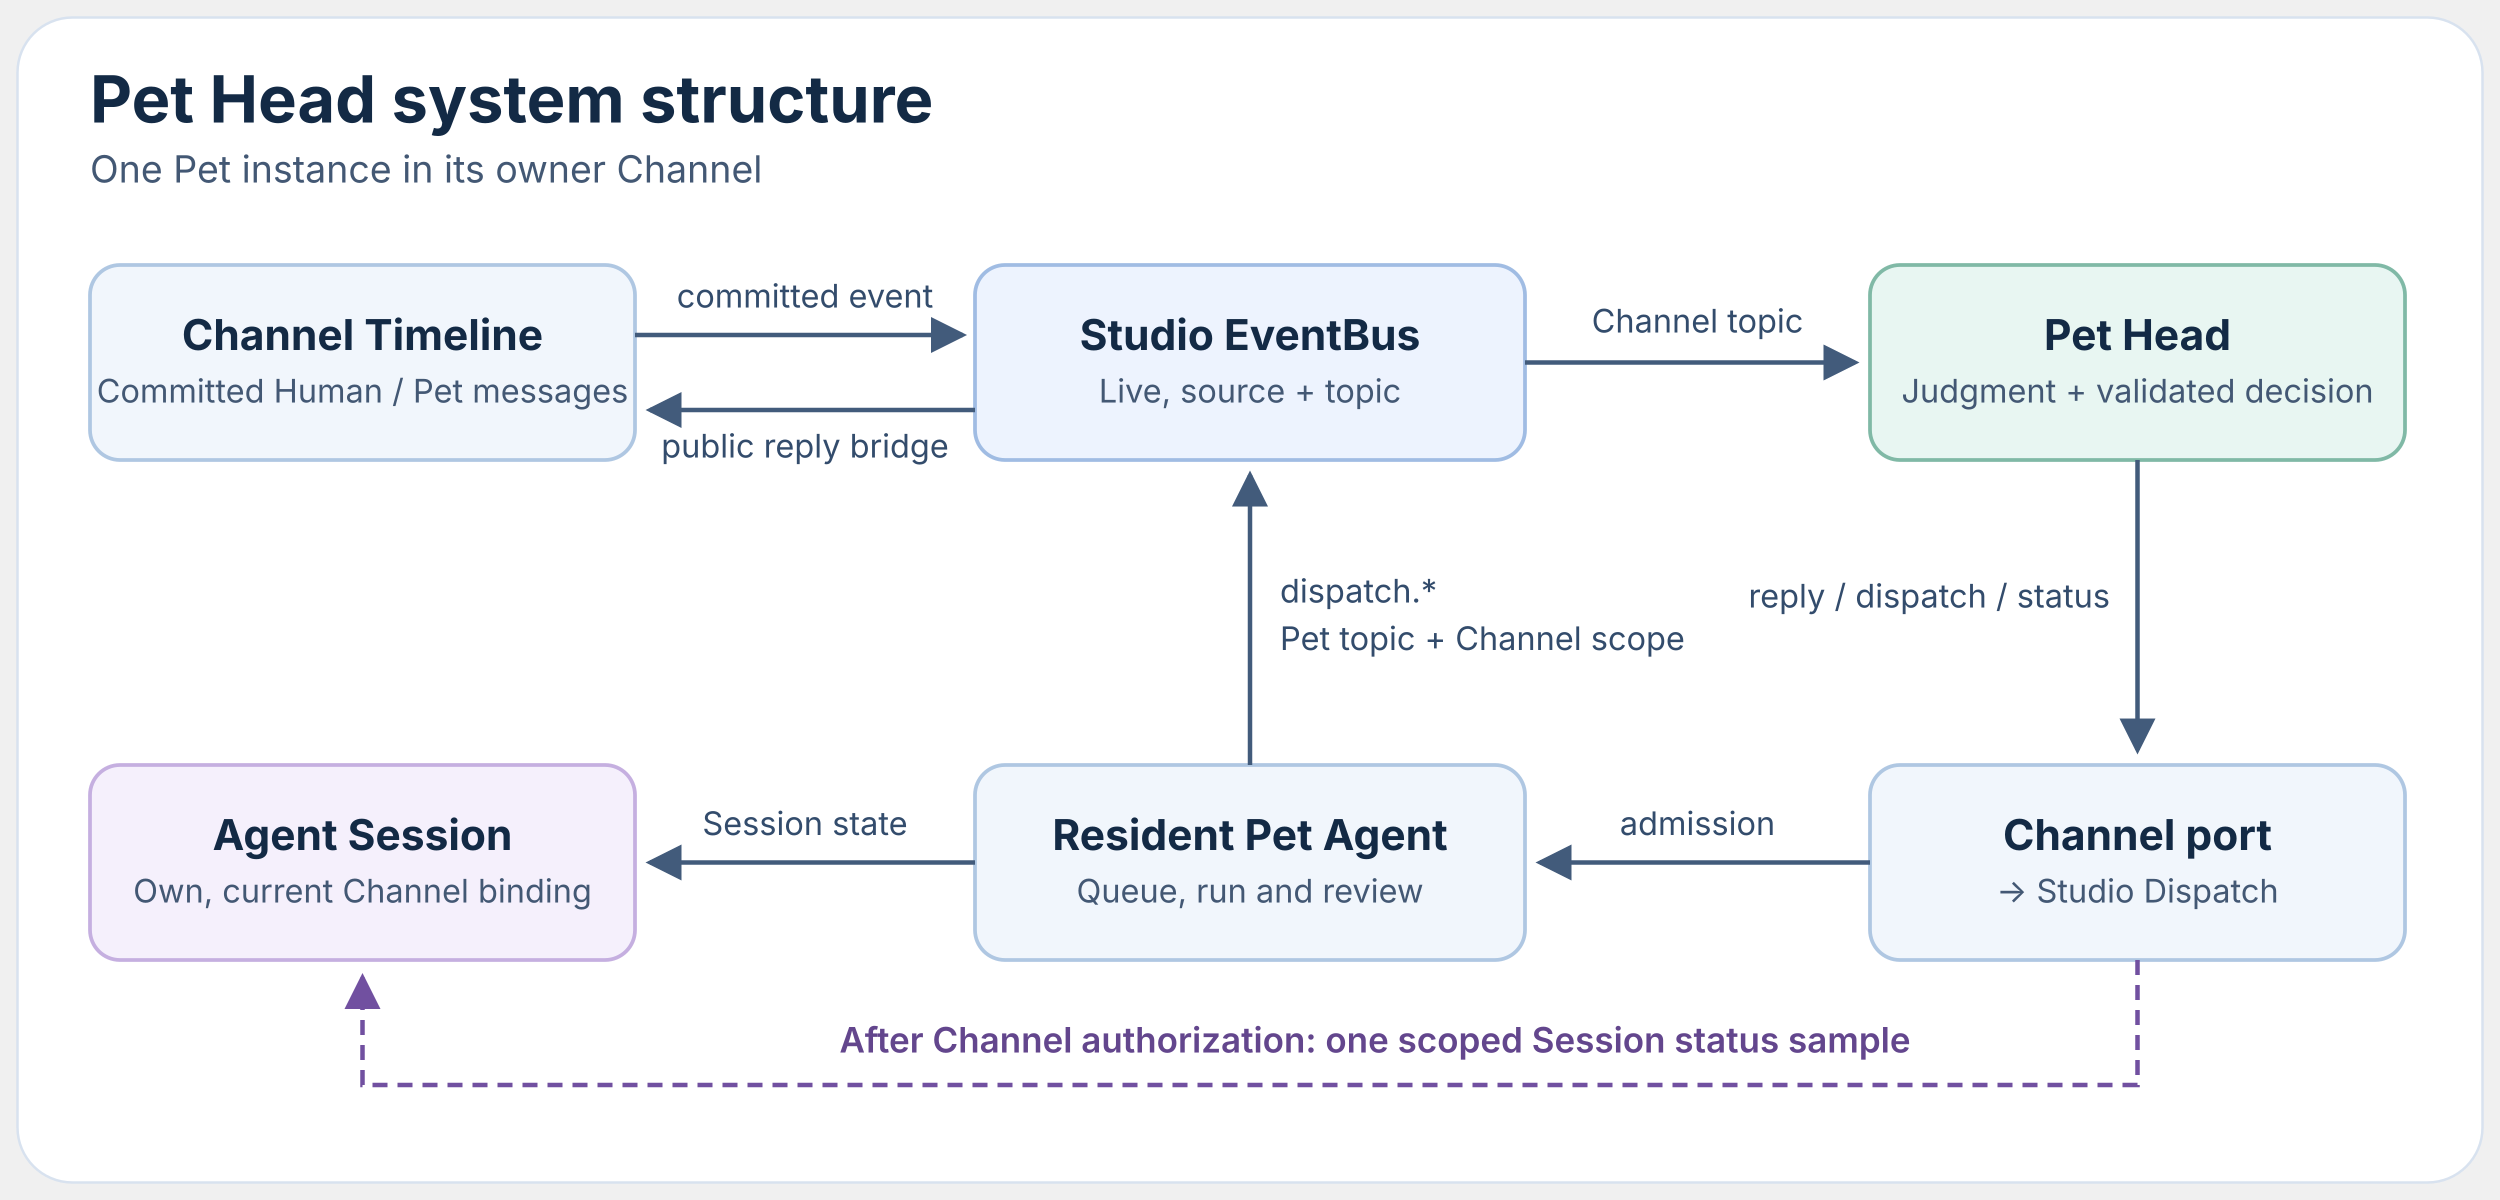
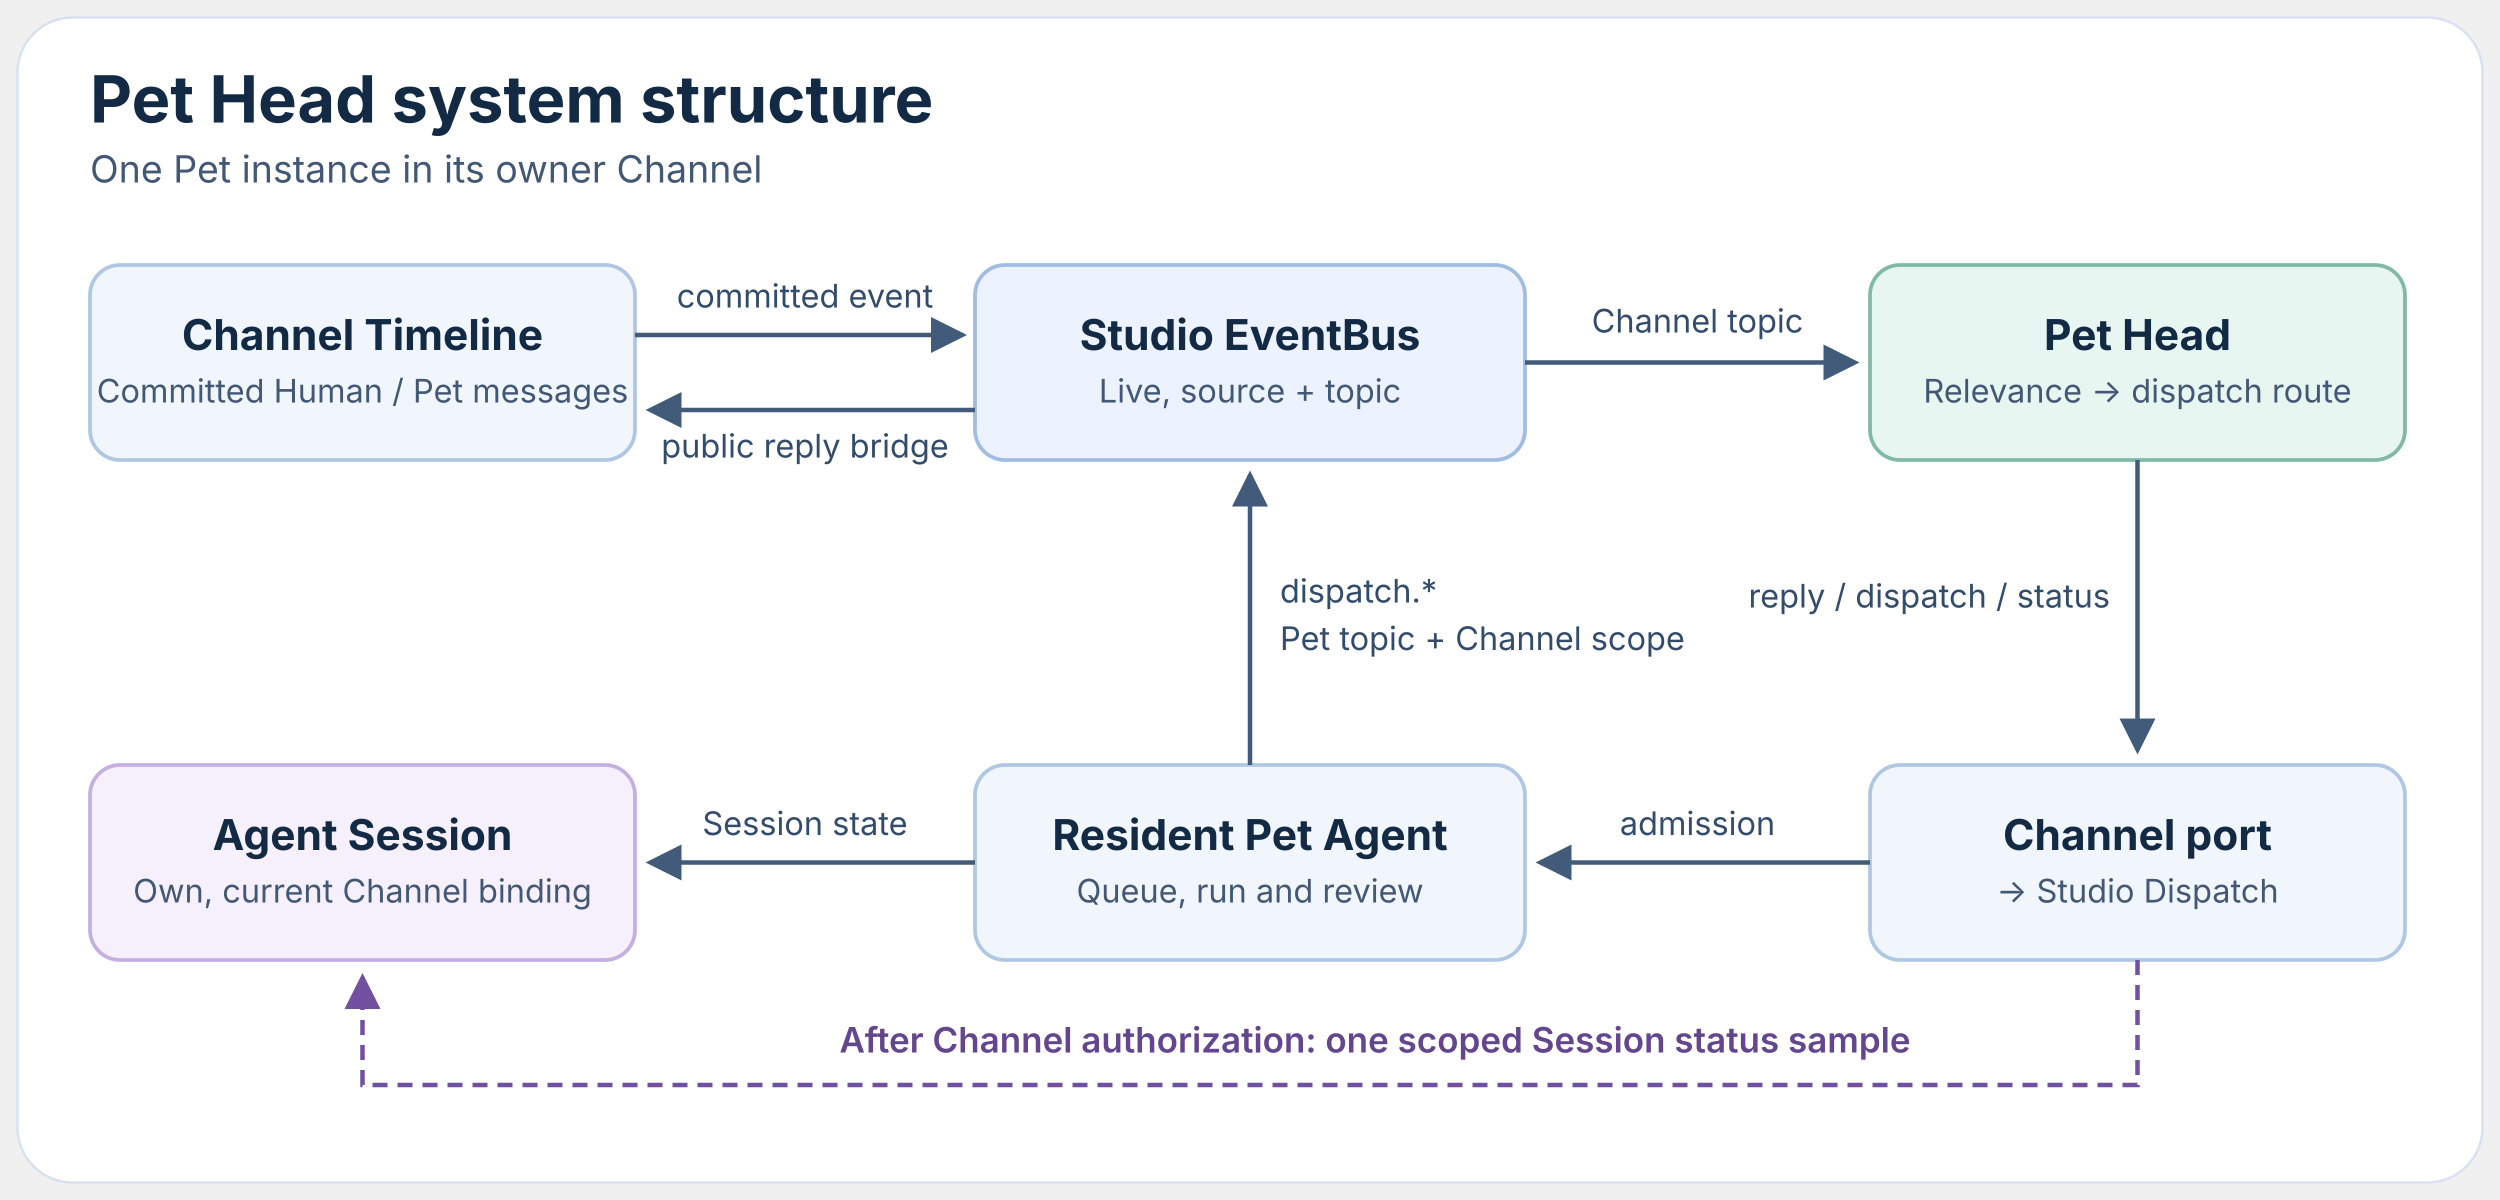
<svg xmlns="http://www.w3.org/2000/svg" width="1000" height="480" viewBox="0 0 1000 480" role="img" aria-labelledby="title desc">
  <defs>
    <marker id="arrow" markerWidth="8" markerHeight="8" refX="7" refY="4" orient="auto">
      <path d="M0 0L8 4L0 8Z" fill="#425b7b" />
    </marker>
    <marker id="read-arrow" markerWidth="8" markerHeight="8" refX="7" refY="4" orient="auto">
      <path d="M0 0L8 4L0 8Z" fill="#7150a0" />
    </marker>
  </defs>
  <rect x="7" y="7" width="986" height="466" rx="22" fill="#fff" stroke="#d8e2ef" />
  <g font-family="-apple-system, BlinkMacSystemFont, Segoe UI, sans-serif">
    <text x="36" y="49" font-size="26" font-weight="700" fill="#132a45">Pet Head system structure</text>
    <text x="36" y="73" font-size="15" fill="#435874">One Pet instance in its owner Channel</text>
    <g stroke-width="1.5">
      <rect x="36" y="106" width="218" height="78" rx="12" fill="#f1f6fc" stroke="#afc7e2" />
      <rect x="390" y="106" width="220" height="78" rx="12" fill="#edf3fe" stroke="#a0bce3" />
      <rect x="748" y="106" width="214" height="78" rx="12" fill="#e8f6f2" stroke="#80b9a6" />
      <rect x="36" y="306" width="218" height="78" rx="12" fill="#f5f0fc" stroke="#c5afe0" />
      <rect x="390" y="306" width="220" height="78" rx="12" fill="#f1f6fc" stroke="#afc7e2" />
      <rect x="748" y="306" width="214" height="78" rx="12" fill="#f1f6fc" stroke="#afc7e2" />
    </g>
    <g text-anchor="middle" font-size="17" font-weight="700" fill="#132a45">
      <text x="145" y="140">Channel Timeline</text>
      <text x="500" y="140">Studio EventBus</text>
      <text x="855" y="140">Pet Head</text>
      <text x="145" y="340">Agent Session</text>
      <text x="500" y="340">Resident Pet Agent</text>
      <text x="855" y="340">Channel port</text>
    </g>
    <g text-anchor="middle" font-size="13" fill="#435874">
      <text x="145" y="161">Committed Human / Pet messages</text>
      <text x="500" y="161">Live, source + topic</text>
-       <text x="855" y="161">Judgment + validated decision</text>
+       <text x="855" y="161">Relevance → dispatch route</text>
      <text x="145" y="361">Own, current Channel binding</text>
      <text x="500" y="361">Queue, run and review</text>
      <text x="855" y="361">→ Studio Dispatch</text>
    </g>
    <g fill="none" stroke="#425b7b" stroke-width="1.8" marker-end="url(#arrow)">
      <path d="M254 134H385" />
      <path d="M390 164H260" />
      <path d="M610 145H742" />
      <path d="M855 184V300" />
      <path d="M748 345H616" />
      <path d="M500 306V190" />
      <path d="M390 345H260" />
    </g>
    <g font-size="13" fill="#334c6c">
      <text x="322" y="123" text-anchor="middle">committed event</text>
      <text x="322" y="183" text-anchor="middle">public reply bridge</text>
      <text x="679" y="133" text-anchor="middle">Channel topic</text>
      <text x="844" y="243" text-anchor="end">reply / dispatch / status</text>
      <text x="679" y="334" text-anchor="middle">admission</text>
      <text x="512" y="241">dispatch.*</text>
      <text x="512" y="260">Pet topic + Channel scope</text>
      <text x="322" y="334" text-anchor="middle">Session state</text>
    </g>
    <path d="M855 384V434H145V391" fill="none" stroke="#7150a0" stroke-width="1.8" stroke-dasharray="6 4" marker-end="url(#read-arrow)" />
    <text x="550" y="421" text-anchor="middle" font-size="14" font-weight="600" fill="#63468d">After Channel authorization: one scoped Session status sample</text>
  </g>
</svg>
